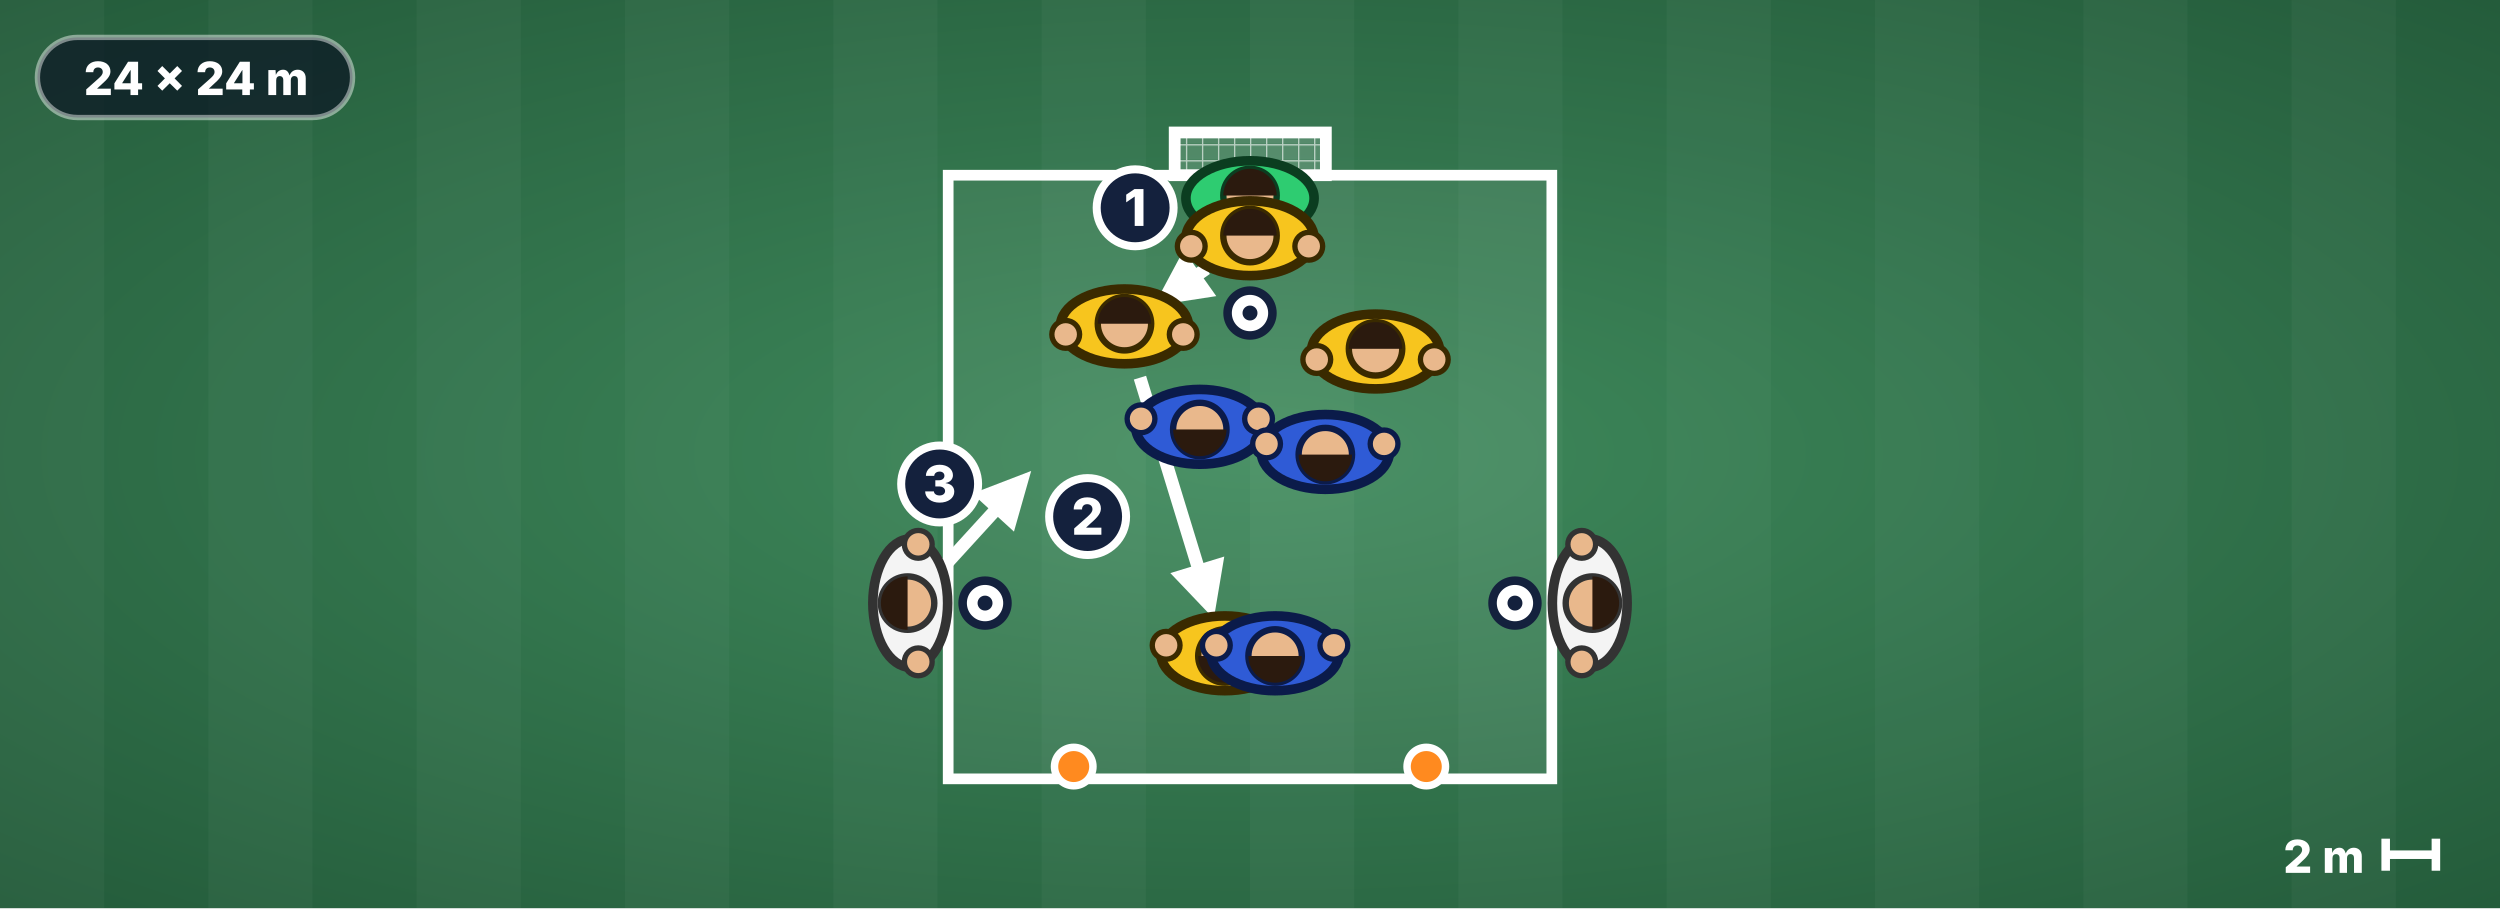
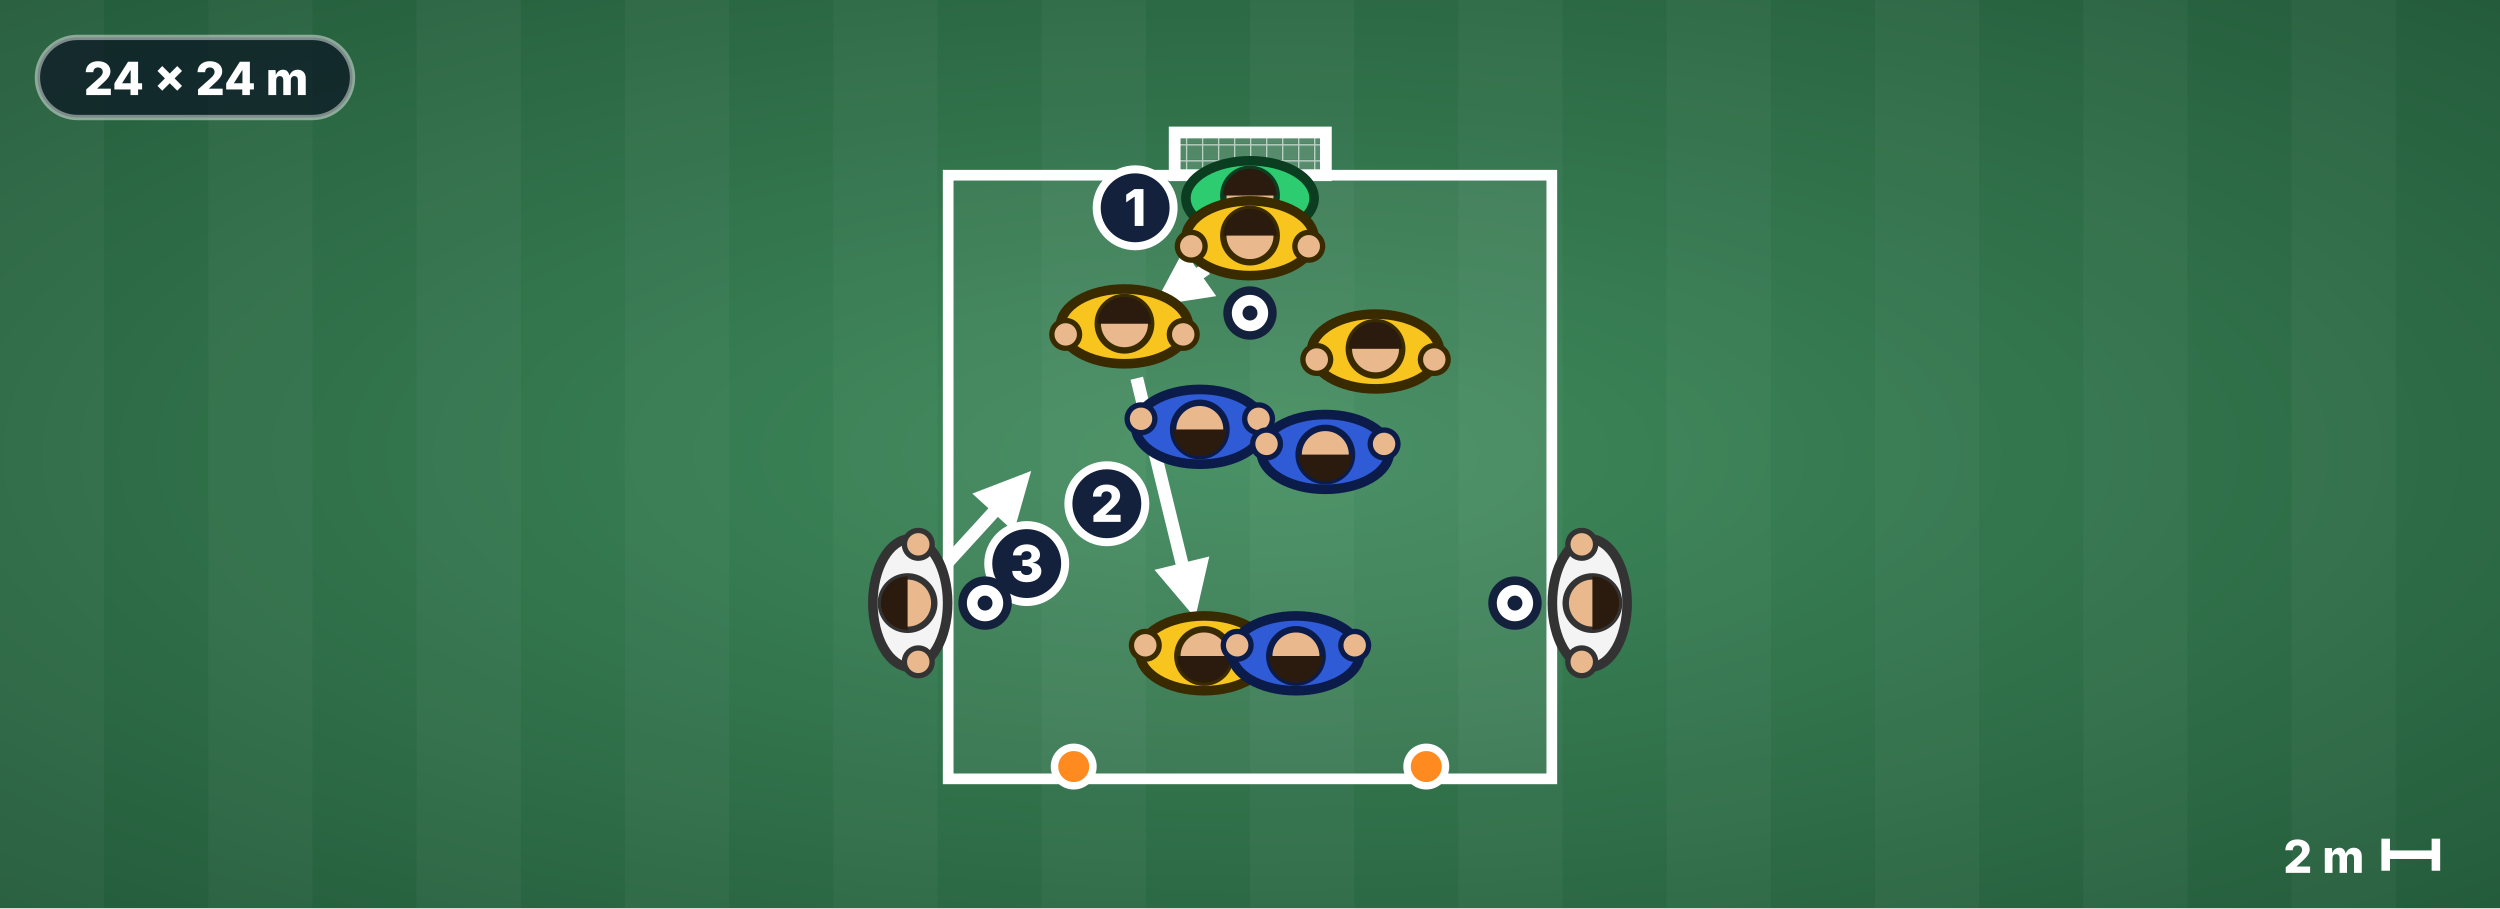
<svg xmlns="http://www.w3.org/2000/svg" viewBox="0 0 468 170" preserveAspectRatio="xMidYMid slice">
  <defs>
    <radialGradient id="g" cx="50%" cy="50%" r="70%">
      <stop offset="0" stop-color="#3f8a5c" />
      <stop offset="1" stop-color="#245c3b" />
    </radialGradient>
    <pattern id="hatch" width="6" height="6" patternUnits="userSpaceOnUse" patternTransform="rotate(45)">
      <rect width="6" height="6" fill="rgba(255,255,255,.10)" />
      <line x1="0" y1="0" x2="0" y2="6" stroke="rgba(255,255,255,.30)" stroke-width="1.6" />
    </pattern>
    <pattern id="net" width="3" height="3" patternUnits="userSpaceOnUse">
      <rect width="3" height="3" fill="rgba(255,255,255,.15)" />
      <path d="M0 0H3M0 0V3" stroke="rgba(255,255,255,.6)" stroke-width=".5" />
    </pattern>
    <marker id="ahW" viewBox="0 0 10 10" refX="7" refY="5" markerWidth="4.4" markerHeight="4.4" orient="auto">
      <path d="M0 0L10 5L0 10z" fill="#fff" />
    </marker>
    <marker id="ahB" viewBox="0 0 10 10" refX="7" refY="5" markerWidth="4.6" markerHeight="4.6" orient="auto">
      <path d="M0 0L10 5L0 10z" fill="#9fdcff" />
    </marker>
    <marker id="ahO" viewBox="0 0 10 10" refX="7" refY="5" markerWidth="4.4" markerHeight="4.4" orient="auto">
      <path d="M0 0L10 5L0 10z" fill="#ffb21e" />
    </marker>
  </defs>
  <rect width="468" height="170" fill="url(#g)" />
  <rect x="0.0" y="0" width="19.5" height="170" fill="rgba(255,255,255,.035)" />
  <rect x="39.0" y="0" width="19.5" height="170" fill="rgba(255,255,255,.035)" />
  <rect x="78.0" y="0" width="19.5" height="170" fill="rgba(255,255,255,.035)" />
  <rect x="117.0" y="0" width="19.5" height="170" fill="rgba(255,255,255,.035)" />
  <rect x="156.0" y="0" width="19.5" height="170" fill="rgba(255,255,255,.035)" />
  <rect x="195.0" y="0" width="19.5" height="170" fill="rgba(255,255,255,.035)" />
  <rect x="234.0" y="0" width="19.5" height="170" fill="rgba(255,255,255,.035)" />
  <rect x="273.0" y="0" width="19.5" height="170" fill="rgba(255,255,255,.035)" />
  <rect x="312.0" y="0" width="19.5" height="170" fill="rgba(255,255,255,.035)" />
  <rect x="351.0" y="0" width="19.5" height="170" fill="rgba(255,255,255,.035)" />
  <rect x="390.0" y="0" width="19.5" height="170" fill="rgba(255,255,255,.035)" />
  <rect x="429.0" y="0" width="19.5" height="170" fill="rgba(255,255,255,.035)" />
  <rect x="177.5" y="32.8" width="113.0" height="113.0" fill="rgba(255,255,255,.06)" stroke="#fff" stroke-width="2" />
  <circle cx="201.0" cy="143.5" r="3.6" fill="#ff8a1f" stroke="#fff" stroke-width="1.4" />
  <circle cx="267.0" cy="143.5" r="3.6" fill="#ff8a1f" stroke="#fff" stroke-width="1.4" />
  <rect x="219.9" y="24.8" width="28.3" height="8" fill="url(#net)" stroke="#fff" stroke-width="2.2" />
  <line x1="225.8" y1="50.3" x2="218.6" y2="55.4" stroke="#fff" stroke-width="2.4" marker-end="url(#ahW)" />
-   <line x1="213.4" y1="70.7" x2="226.3" y2="112.8" stroke="#fff" stroke-width="2.4" marker-end="url(#ahW)" />
+   <line x1="212.8" y1="70.8" x2="223.0" y2="112.6" stroke="#fff" stroke-width="2.4" marker-end="url(#ahW)" />
  <line x1="177.2" y1="105.5" x2="190.9" y2="90.5" stroke="#fff" stroke-width="2.4" marker-end="url(#ahW)" />
  <g transform="translate(234.0,37.1) rotate(180)">
    <ellipse rx="12" ry="7" fill="#2ecc71" stroke="#0b3d20" stroke-width="1.8" />
    <circle cy=".5" r="5" fill="#e9b88c" stroke="#0b3d20" stroke-width="1.2" />
    <path d="M-5 .5A5 5 0 0 0 5 .5Z" fill="#2b1a0e" />
  </g>
  <g>
    <circle cx="212.5" cy="38.9" r="7.2" fill="#14213d" stroke="#fff" stroke-width="1.5" />
    <text x="212.5" y="42.3" text-anchor="middle" font-family="Inter" font-weight="800" font-size="9.5" fill="#fff">1</text>
  </g>
  <g>
-     <circle cx="203.6" cy="96.7" r="7.2" fill="#14213d" stroke="#fff" stroke-width="1.5" />
-     <text x="203.6" y="100.1" text-anchor="middle" font-family="Inter" font-weight="800" font-size="9.5" fill="#fff">2</text>
+     <circle cx="207.2" cy="94.3" r="7.2" fill="#14213d" stroke="#fff" stroke-width="1.5" />
+     <text x="207.2" y="97.7" text-anchor="middle" font-family="Inter" font-weight="800" font-size="9.5" fill="#fff">2</text>
  </g>
  <g>
-     <circle cx="175.9" cy="90.6" r="7.2" fill="#14213d" stroke="#fff" stroke-width="1.5" />
-     <text x="175.9" y="94.0" text-anchor="middle" font-family="Inter" font-weight="800" font-size="9.5" fill="#fff">3</text>
+     <circle cx="192.2" cy="105.5" r="7.2" fill="#14213d" stroke="#fff" stroke-width="1.5" />
+     <text x="192.2" y="108.9" text-anchor="middle" font-family="Inter" font-weight="800" font-size="9.5" fill="#fff">3</text>
  </g>
  <g transform="translate(210.5,61.1) rotate(180)">
    <ellipse cx="0" cy="0" rx="12" ry="7" fill="#f7c51e" stroke="#3a2a00" stroke-width="1.8" />
    <circle cx="-11" cy="-1.5" r="2.6" fill="#e9b88c" stroke="#3a2a00" stroke-width="1" />
    <circle cx="11" cy="-1.5" r="2.6" fill="#e9b88c" stroke="#3a2a00" stroke-width="1" />
    <circle cx="0" cy="0.5" r="5" fill="#e9b88c" stroke="#3a2a00" stroke-width="1.2" />
    <path d="M-5 0.5 A5 5 0 0 0 5 0.5 Z" fill="#2b1a0e" />
  </g>
  <g transform="translate(257.5,65.8) rotate(180)">
    <ellipse cx="0" cy="0" rx="12" ry="7" fill="#f7c51e" stroke="#3a2a00" stroke-width="1.8" />
    <circle cx="-11" cy="-1.5" r="2.6" fill="#e9b88c" stroke="#3a2a00" stroke-width="1" />
    <circle cx="11" cy="-1.5" r="2.6" fill="#e9b88c" stroke="#3a2a00" stroke-width="1" />
    <circle cx="0" cy="0.5" r="5" fill="#e9b88c" stroke="#3a2a00" stroke-width="1.2" />
    <path d="M-5 0.5 A5 5 0 0 0 5 0.5 Z" fill="#2b1a0e" />
  </g>
-   <g transform="translate(229.3,122.3) rotate(0)">
+   <g transform="translate(225.4,122.3) rotate(0)">
    <ellipse cx="0" cy="0" rx="12" ry="7" fill="#f7c51e" stroke="#3a2a00" stroke-width="1.8" />
    <circle cx="-11" cy="-1.5" r="2.6" fill="#e9b88c" stroke="#3a2a00" stroke-width="1" />
    <circle cx="11" cy="-1.5" r="2.6" fill="#e9b88c" stroke="#3a2a00" stroke-width="1" />
    <circle cx="0" cy="0.5" r="5" fill="#e9b88c" stroke="#3a2a00" stroke-width="1.2" />
    <path d="M-5 0.5 A5 5 0 0 0 5 0.5 Z" fill="#2b1a0e" />
  </g>
  <g transform="translate(224.6,79.9) rotate(0)">
    <ellipse cx="0" cy="0" rx="12" ry="7" fill="#2f5bd6" stroke="#0b1b4a" stroke-width="1.8" />
    <circle cx="-11" cy="-1.5" r="2.6" fill="#e9b88c" stroke="#0b1b4a" stroke-width="1" />
    <circle cx="11" cy="-1.5" r="2.6" fill="#e9b88c" stroke="#0b1b4a" stroke-width="1" />
    <circle cx="0" cy="0.5" r="5" fill="#e9b88c" stroke="#0b1b4a" stroke-width="1.2" />
    <path d="M-5 0.5 A5 5 0 0 0 5 0.5 Z" fill="#2b1a0e" />
  </g>
  <g transform="translate(248.1,84.6) rotate(0)">
    <ellipse cx="0" cy="0" rx="12" ry="7" fill="#2f5bd6" stroke="#0b1b4a" stroke-width="1.8" />
    <circle cx="-11" cy="-1.5" r="2.6" fill="#e9b88c" stroke="#0b1b4a" stroke-width="1" />
    <circle cx="11" cy="-1.5" r="2.6" fill="#e9b88c" stroke="#0b1b4a" stroke-width="1" />
    <circle cx="0" cy="0.5" r="5" fill="#e9b88c" stroke="#0b1b4a" stroke-width="1.2" />
    <path d="M-5 0.5 A5 5 0 0 0 5 0.5 Z" fill="#2b1a0e" />
  </g>
-   <g transform="translate(238.7,122.3) rotate(0)">
+   <g transform="translate(242.6,122.3) rotate(0)">
    <ellipse cx="0" cy="0" rx="12" ry="7" fill="#2f5bd6" stroke="#0b1b4a" stroke-width="1.8" />
    <circle cx="-11" cy="-1.5" r="2.6" fill="#e9b88c" stroke="#0b1b4a" stroke-width="1" />
    <circle cx="11" cy="-1.5" r="2.6" fill="#e9b88c" stroke="#0b1b4a" stroke-width="1" />
    <circle cx="0" cy="0.5" r="5" fill="#e9b88c" stroke="#0b1b4a" stroke-width="1.2" />
    <path d="M-5 0.5 A5 5 0 0 0 5 0.5 Z" fill="#2b1a0e" />
  </g>
  <g transform="translate(234.0,44.6) rotate(180)">
    <ellipse cx="0" cy="0" rx="12" ry="7" fill="#f7c51e" stroke="#3a2a00" stroke-width="1.8" />
    <circle cx="-11" cy="-1.5" r="2.6" fill="#e9b88c" stroke="#3a2a00" stroke-width="1" />
    <circle cx="11" cy="-1.5" r="2.6" fill="#e9b88c" stroke="#3a2a00" stroke-width="1" />
    <circle cx="0" cy="0.5" r="5" fill="#e9b88c" stroke="#3a2a00" stroke-width="1.2" />
    <path d="M-5 0.5 A5 5 0 0 0 5 0.5 Z" fill="#2b1a0e" />
  </g>
  <circle cx="234.0" cy="58.6" r="4.2" fill="#fff" stroke="#14213d" stroke-width="1.6" />
  <circle cx="234.0" cy="58.6" r="1.4" fill="#14213d" />
  <g transform="translate(170.4,112.9) rotate(90)">
    <ellipse cx="0" cy="0" rx="12" ry="7" fill="#f4f4f4" stroke="#333333" stroke-width="1.8" />
    <circle cx="-11" cy="-1.5" r="2.6" fill="#e9b88c" stroke="#333333" stroke-width="1" />
    <circle cx="11" cy="-1.5" r="2.6" fill="#e9b88c" stroke="#333333" stroke-width="1" />
    <circle cx="0" cy="0.5" r="5" fill="#e9b88c" stroke="#333333" stroke-width="1.2" />
    <path d="M-5 0.5 A5 5 0 0 0 5 0.5 Z" fill="#2b1a0e" />
  </g>
  <circle cx="184.4" cy="112.9" r="4.2" fill="#fff" stroke="#14213d" stroke-width="1.6" />
  <circle cx="184.4" cy="112.9" r="1.4" fill="#14213d" />
  <g transform="translate(297.6,112.9) rotate(270)">
    <ellipse cx="0" cy="0" rx="12" ry="7" fill="#f4f4f4" stroke="#333333" stroke-width="1.8" />
    <circle cx="-11" cy="-1.5" r="2.6" fill="#e9b88c" stroke="#333333" stroke-width="1" />
    <circle cx="11" cy="-1.5" r="2.6" fill="#e9b88c" stroke="#333333" stroke-width="1" />
    <circle cx="0" cy="0.5" r="5" fill="#e9b88c" stroke="#333333" stroke-width="1.2" />
    <path d="M-5 0.5 A5 5 0 0 0 5 0.5 Z" fill="#2b1a0e" />
  </g>
  <circle cx="283.6" cy="112.9" r="4.2" fill="#fff" stroke="#14213d" stroke-width="1.6" />
  <circle cx="283.6" cy="112.9" r="1.4" fill="#14213d" />
  <rect x="7" y="7" width="59" height="15" rx="7.5" fill="rgba(10,20,35,.72)" stroke="rgba(255,255,255,.45)" />
  <text x="36.7" y="17.8" text-anchor="middle" font-family="Inter" font-weight="800" font-size="8.6" fill="#fff">24 × 24 m</text>
  <text x="442.6" y="163.4" text-anchor="end" font-family="Inter" font-weight="800" font-size="8.5" fill="#fff">2 m</text>
  <path d="M446.6 157.0 V163.0 M446.6 160.0 H456.0 M456.0 157.0 V163.0" stroke="#fff" stroke-width="1.6" />
</svg>
